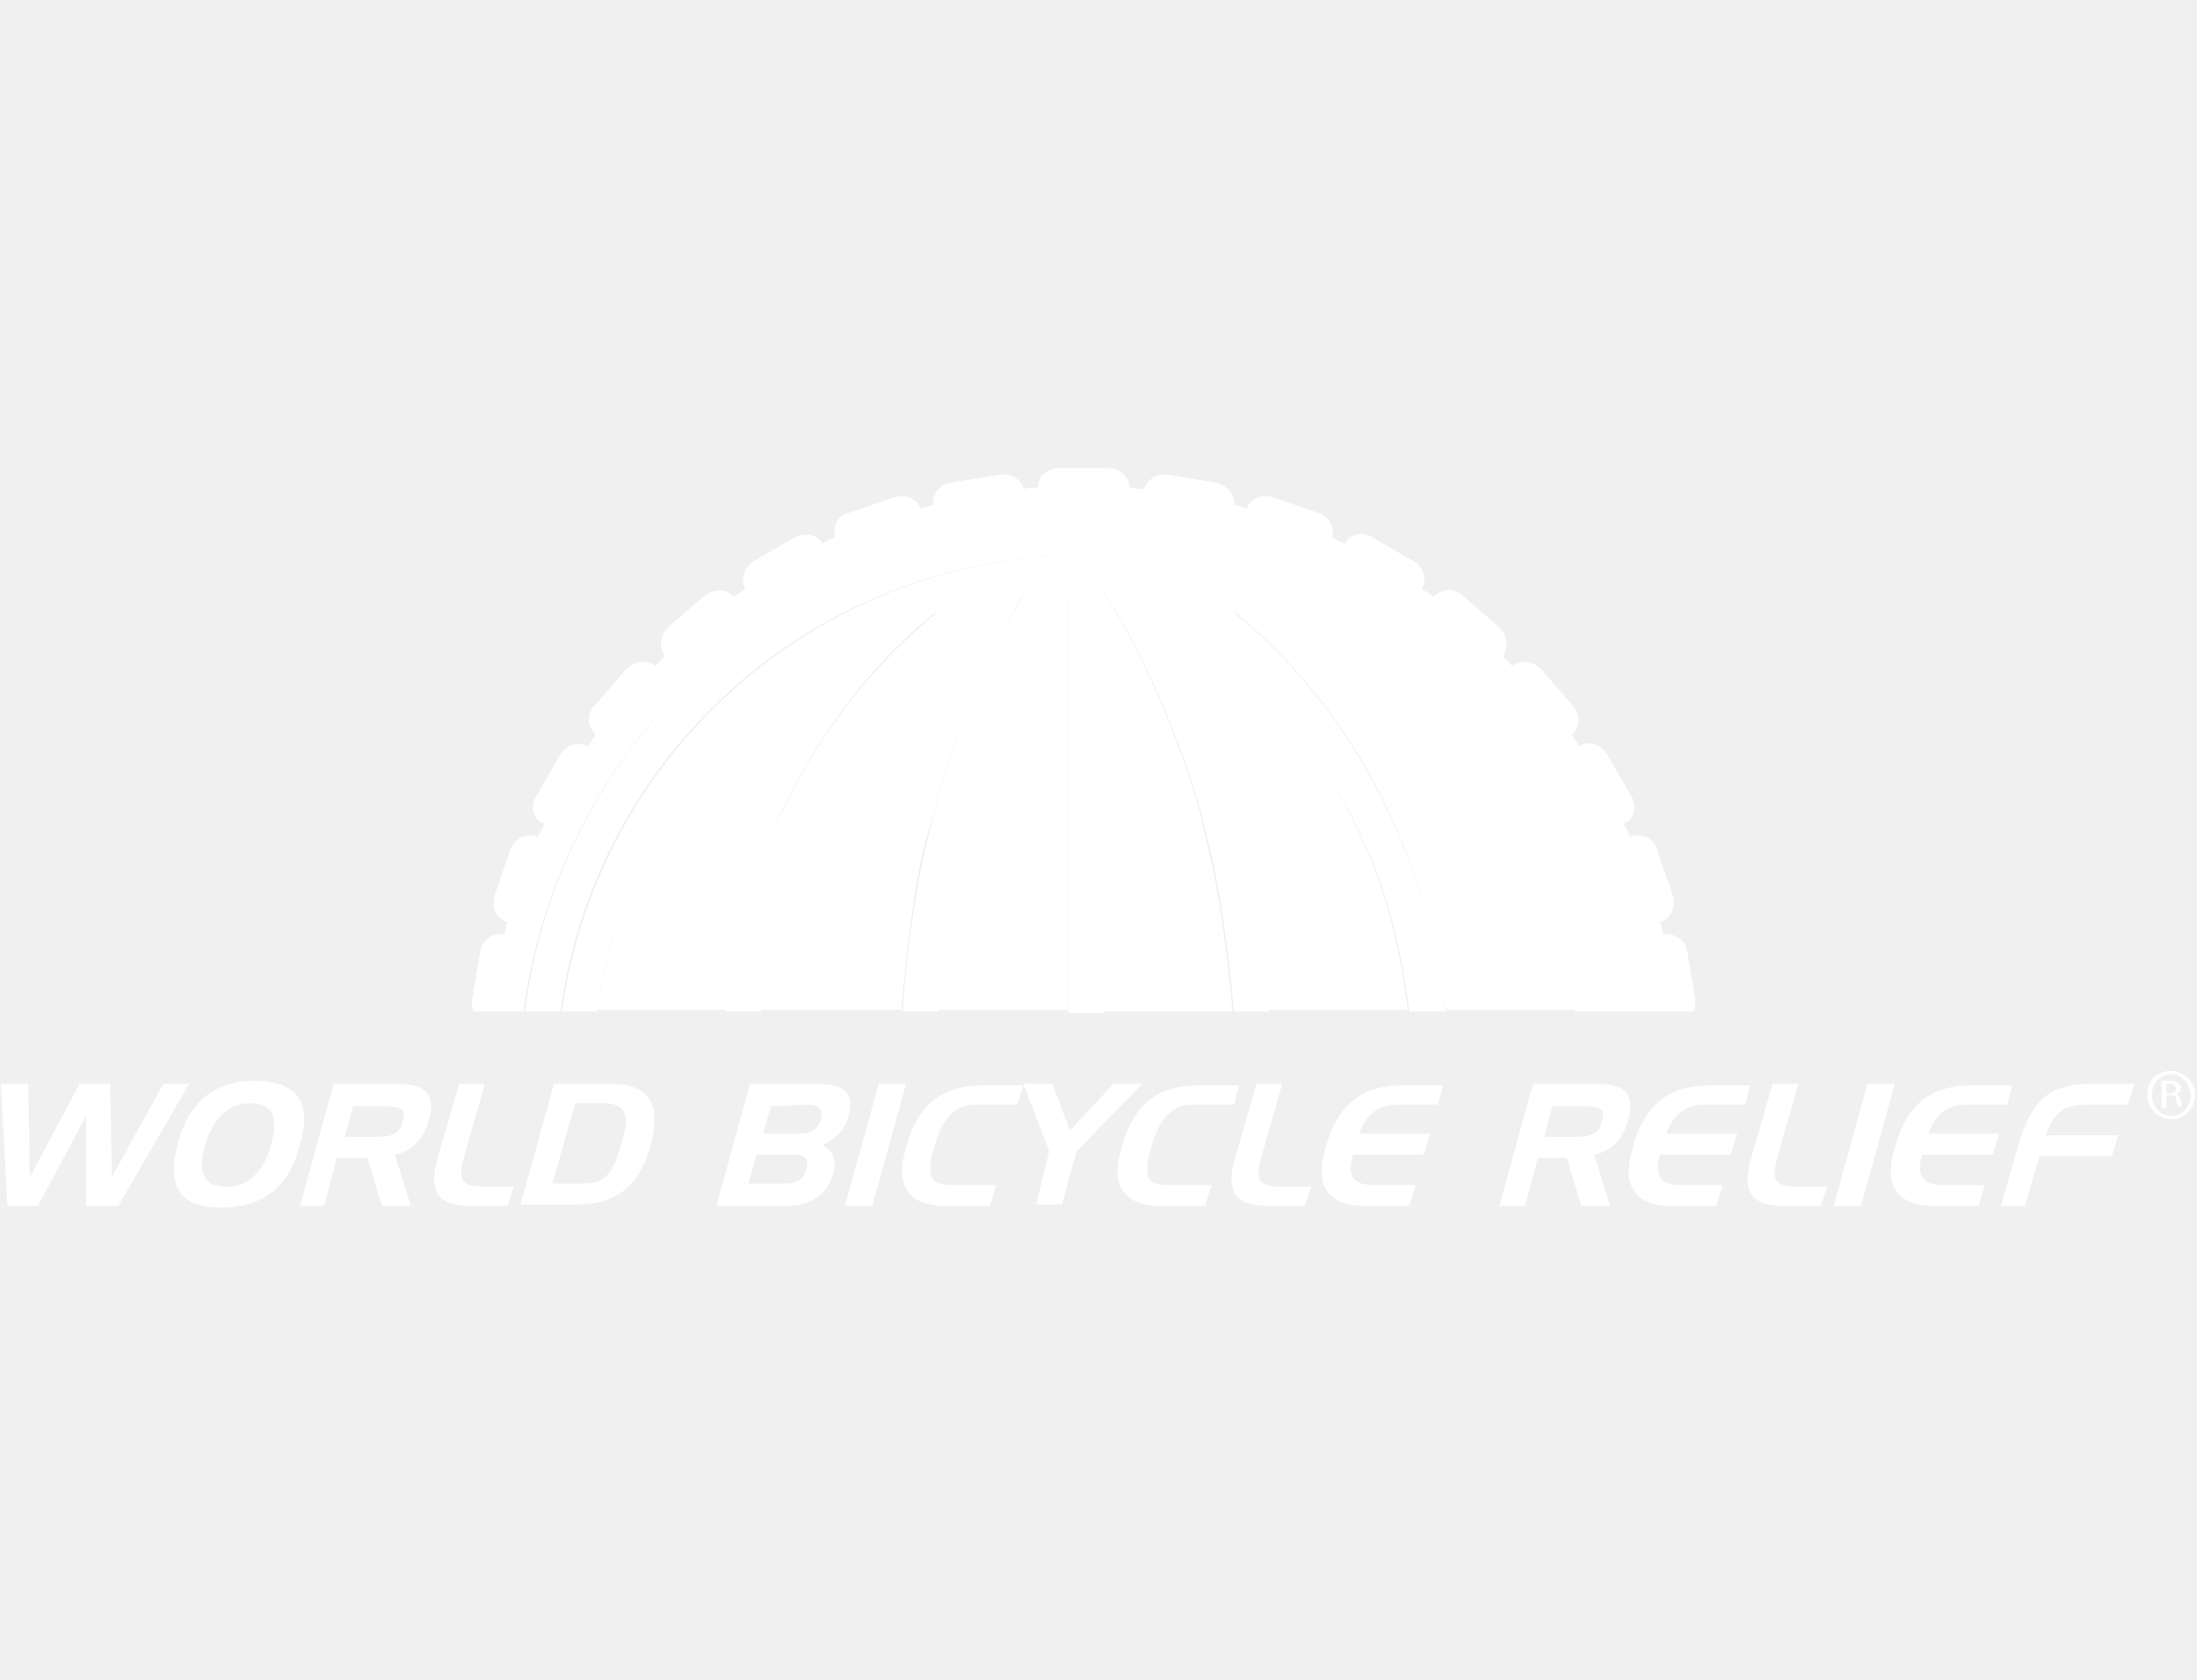
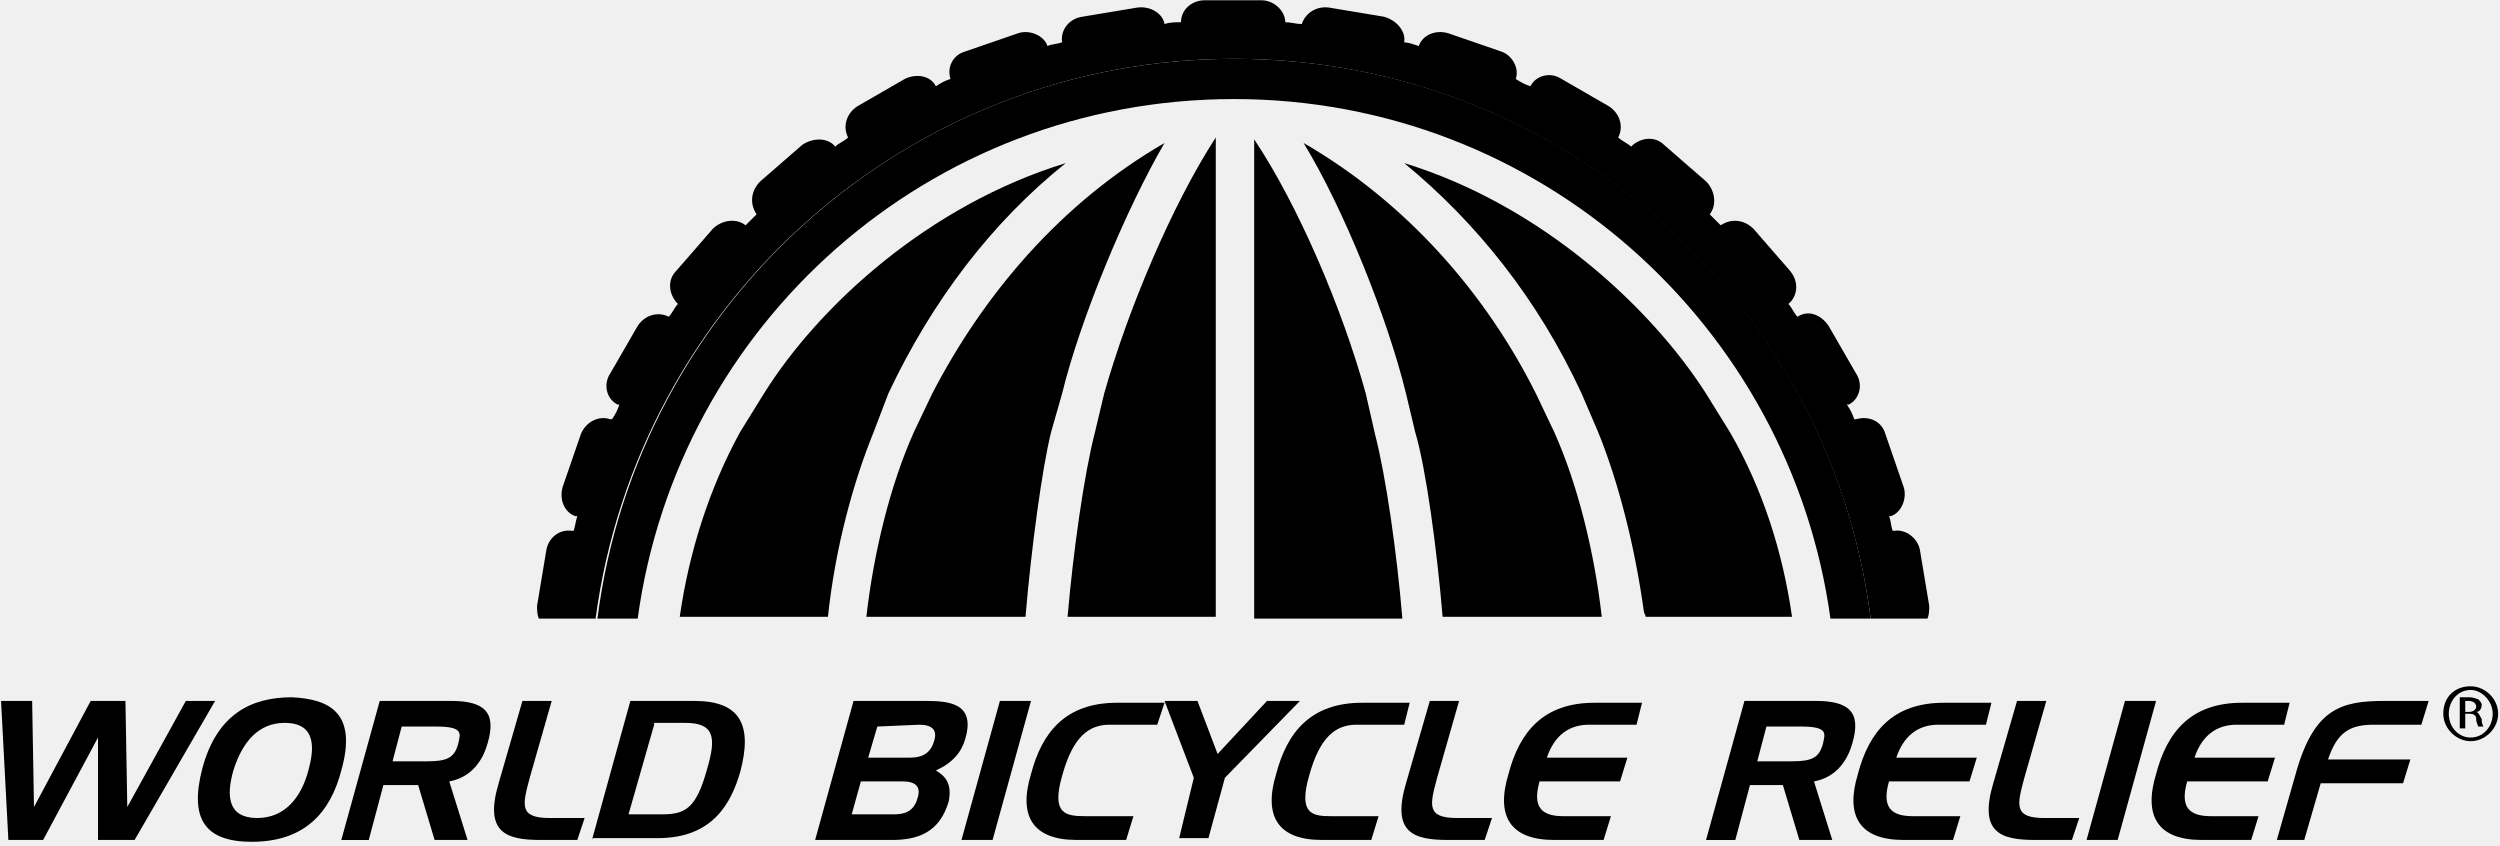
- <svg xmlns="http://www.w3.org/2000/svg" fill="white" width="399" height="305" viewBox="0 0 399 135">
-   <g transform="translate(-1 -2)" fill="white" fill-rule="white">
+ <svg xmlns="http://www.w3.org/2000/svg" width="399" height="135" viewBox="0 0 399 135">
+   <g transform="translate(-1 -2)" fill="none" fill-rule="evenodd">
    <path d="M119.124 71.24l3.796-6.13c8.759-13.723 26.277-30.074 48.175-36.789-11.387 9.343-21.314 21.606-28.321 36.788l-2.628 6.132c-3.212 8.175-6.131 18.686-7.3 29.489h6.424c1.168-10.22 3.796-21.022 7.591-29.49l2.92-6.13c7.883-15.767 20.438-30.365 37.08-40-6.423 10.51-13.43 28.029-16.35 40l-1.46 6.13c-1.46 5.84-3.504 18.979-4.087 29.49h6.423c.876-10.511 2.628-22.774 4.38-29.49l1.46-6.13c3.795-13.723 10.802-30.074 17.81-40.584v76.496h6.423V24.526c7.007 10.51 14.014 26.86 17.81 40.583l1.46 6.132c1.752 6.715 3.504 19.27 4.38 29.489h6.423c-.876-10.511-2.628-23.65-4.38-29.49l-1.46-6.13c-2.92-11.971-9.927-29.49-16.35-40 16.642 9.635 28.905 24.233 37.08 40l2.92 6.13c3.796 8.468 6.423 19.27 7.591 29.49h6.716c0-.292-.292-.584-.292-.876-1.168-10.51-4.088-20.73-7.3-28.613l-2.627-6.132c-7.008-14.89-16.643-27.445-28.322-36.788 21.898 6.715 39.417 22.774 48.176 36.788l3.795 6.132c4.964 9.051 8.175 19.27 9.927 29.489h6.424c-6.424-47.007-46.424-82.92-95.183-82.92-48.759 0-88.759 36.205-95.182 82.92h6.423c1.168-10.22 4.672-20.438 9.635-29.49z" />
-     <path d="M197.956 11.387c52.263 0 95.183 39.124 101.606 89.343h9.051c.292-.584.292-1.46.292-2.044l-1.46-8.759c-.292-2.044-2.336-3.504-4.087-3.212h-.292c-.292-.876-.292-1.751-.584-2.335h.292c1.752-.584 2.627-2.92 2.044-4.672l-2.92-8.467c-.584-2.044-2.628-2.92-4.672-2.336h-.292c-.292-.876-.584-1.46-1.168-2.336h.292c1.752-.876 2.336-3.211 1.168-4.963l-4.38-7.591c-1.167-1.752-3.211-2.628-4.963-1.46-.584-.584-.876-1.46-1.46-2.044 1.46-1.168 1.752-3.504.292-5.256l-5.84-6.715c-1.459-1.46-3.503-1.752-5.255-.584l-1.751-1.752c1.167-1.46.876-3.795-.584-5.255l-6.716-5.84c-1.46-1.46-3.795-1.167-5.255.292-.584-.583-1.46-.875-2.044-1.46.876-1.751.292-3.795-1.46-4.963l-7.591-4.38c-1.752-1.167-4.088-.583-4.964 1.168-.875-.292-1.46-.584-2.335-1.167.584-1.752-.584-3.796-2.336-4.38l-8.467-2.92c-2.044-.584-4.088.292-4.672 2.044-.876-.292-1.752-.584-2.336-.584.292-1.752-1.167-3.504-3.211-4.087l-8.76-1.46c-2.043-.292-3.795.876-4.379 2.627-.876 0-1.752-.292-2.628-.292 0-1.751-1.751-3.503-3.795-3.503h-9.051c-2.044 0-3.796 1.46-3.796 3.503-.876 0-1.752 0-2.628.292-.292-1.751-2.335-2.92-4.38-2.627l-8.758 1.46c-2.044.292-3.504 2.043-3.212 4.087-.876.292-1.752.292-2.336.584-.584-1.752-2.92-2.628-4.671-2.044l-8.468 2.92c-2.043.584-2.92 2.628-2.335 4.38-.876.292-1.46.583-2.336 1.167-.876-1.751-3.212-2.043-4.964-1.167l-7.59 4.38c-1.753 1.167-2.337 3.21-1.46 4.963-.585.584-1.46.876-2.044 1.46-1.168-1.46-3.504-1.46-5.256-.293l-6.715 5.84c-1.46 1.46-1.752 3.504-.584 5.255L120 37.956c-1.46-1.168-3.796-.876-5.255.584l-5.84 6.715c-1.46 1.46-1.168 3.796.292 5.256-.584.584-.876 1.46-1.46 2.044-1.752-.876-3.795-.292-4.963 1.46l-4.38 7.59c-1.168 1.753-.584 4.088 1.168 4.964h.292c-.292.876-.584 1.46-1.168 2.336h-.292c-1.752-.584-3.795.292-4.671 2.336l-2.92 8.467c-.584 2.044.292 4.088 2.044 4.672h.292c-.292.875-.292 1.46-.584 2.335h-.292c-2.044-.292-3.796 1.168-4.088 3.212l-1.46 8.76c0 .583 0 1.459.292 2.043h9.051c6.716-50.511 49.927-89.343 101.898-89.343z" fill="white" fill-rule="nonzero" />
-     <path d="M197.956 11.387c-52.263 0-95.182 39.124-101.606 89.343h6.424c6.423-47.007 46.423-82.92 95.182-82.92 48.76 0 88.76 36.205 95.183 82.92h6.423c-6.423-50.511-49.343-89.343-101.606-89.343z" fill="white" fill-rule="nonzero" />
-     <path d="M177.226 64.818l-1.46 6.13c-1.751 6.716-3.503 19.271-4.38 29.49h23.65V23.942c-7.007 10.803-14.014 27.445-17.81 40.876zm41.752 0c-3.796-13.723-10.803-30.073-17.81-40.584v76.496h23.65c-.876-10.511-2.628-22.774-4.38-29.49l-1.46-6.422zm27.153 0c-7.883-15.767-20.438-30.365-37.08-40 6.423 10.51 13.43 28.029 16.35 40l1.46 6.13c1.752 5.84 3.504 18.979 4.38 29.49h25.401c-1.168-10.219-3.795-21.022-7.59-29.49l-2.92-6.13z" fill="white" fill-rule="nonzero" />
-     <path d="M273.285 64.818c-8.76-13.723-26.278-30.073-48.176-36.789 11.387 9.343 21.314 21.606 28.322 36.789l2.627 6.13c3.212 7.884 5.84 18.103 7.3 28.614 0 .292.292.584.292.876h23.357c-1.46-10.219-4.671-20.438-9.927-29.49l-3.795-6.13zm-102.774 0c2.92-11.971 10.219-29.49 16.35-40-16.642 9.635-28.905 24.233-37.08 40l-2.92 6.13c-3.795 8.468-6.423 19.271-7.59 29.49h25.4c.876-10.511 2.628-23.65 4.088-29.49l1.752-6.13z" fill="white" fill-rule="nonzero" />
-     <path d="M142.774 64.818c7.007-14.891 16.642-27.446 28.32-36.789-21.897 6.716-39.415 22.774-48.174 36.789l-3.796 6.13c-4.963 9.052-8.175 19.271-9.635 29.49h23.65c1.168-11.095 4.087-21.606 7.299-29.49l2.336-6.13z" fill="white" fill-rule="nonzero" />
-     <path fill="white" fill-rule="nonzero" d="M2.336 136.058L1.168 113.869 6.131 113.869 6.423 130.803 15.474 113.869 21.022 113.869 21.314 130.803 30.657 113.869 35.328 113.869 22.482 136.058 16.642 136.058 16.642 119.708 7.883 136.058z" />
-     <path d="M55.474 124.964c-1.751 6.715-5.839 11.386-14.306 11.386-7.591 0-9.927-3.795-7.883-11.678 2.335-8.76 7.883-11.387 14.306-11.387 5.84.292 10.511 2.335 7.883 11.679zm-13.43 7.59c4.38 0 7.007-3.21 8.175-7.59.876-3.212 1.46-7.592-3.796-7.592-4.087 0-6.715 2.92-8.175 7.592-1.168 4.087-.876 7.59 3.796 7.59zm13.43 3.504l6.132-22.19h11.387c5.255 0 7.299 1.752 5.84 6.716-.877 3.212-2.92 5.547-6.132 6.131l2.92 9.343h-5.256l-2.628-8.759H62.19l-2.336 8.76h-4.38zm9.635-18.102l-1.46 5.548h5.548c3.212 0 4.38-.584 4.964-2.92.292-1.46.875-2.628-3.504-2.628h-5.548zm28.03 18.102h-5.84c-5.547 0-9.05-1.167-6.715-9.05l3.796-13.14h4.671l-3.504 12.263c-1.167 4.38-1.751 6.424 3.212 6.424h5.548l-1.168 3.503zm2.335 0l6.132-22.19h10.219c7.3 0 9.343 3.796 7.3 11.387-1.46 4.964-4.38 10.511-13.14 10.511h-10.51v.292zm9.927-18.394l-4.087 14.307h5.255c3.796 0 5.548-.876 7.3-7.3 1.46-4.963 1.167-7.299-3.504-7.299h-4.964v.292zm25.694 18.394l6.131-22.19h11.387c3.796 0 8.175.293 6.423 6.132-.583 2.044-2.043 3.796-4.671 4.964 1.46.875 2.628 2.043 2.044 4.963-1.46 4.964-4.964 6.131-9.051 6.131h-12.263zm9.927-18.102l-1.46 4.964h6.715c1.752 0 3.212-.584 3.796-2.628.584-1.752-.292-2.628-2.336-2.628l-6.715.292zm-4.088 14.015h6.716c1.46 0 3.211-.292 3.795-2.628.584-1.752-.292-2.628-2.336-2.628h-6.715l-1.46 5.256z" fill="white" fill-rule="nonzero" />
-     <path fill="white" fill-rule="nonzero" d="M165.547 113.869L159.416 136.058 154.453 136.058 160.584 113.869z" />
-     <path d="M185.693 117.664h-7.59c-3.212 0-5.84 1.752-7.592 8.175-1.752 6.132.584 6.424 3.796 6.424h7.59l-1.167 3.795h-7.883c-7.008 0-9.343-3.795-7.3-10.51 1.752-6.716 5.548-11.387 13.723-11.387h7.591l-1.168 3.503z" fill="white" fill-rule="nonzero" />
-     <path fill="white" fill-rule="nonzero" d="M191.533 126.131L186.861 113.869 192.117 113.869 195.328 122.336 203.212 113.869 208.467 113.869 196.496 126.131 193.869 135.766 189.197 135.766z" />
-     <path d="M225.11 117.664h-7.592c-3.211 0-5.84 1.752-7.591 8.175-1.752 6.132.584 6.424 3.504 6.424h7.59l-1.167 3.795h-7.883c-7.007 0-9.343-3.795-7.3-10.51 1.752-6.716 5.548-11.387 13.723-11.387h7.591l-.876 3.503zm12.846 18.394h-5.84c-5.547 0-9.05-1.167-6.715-9.05l3.796-13.14h4.672l-3.504 12.263c-1.168 4.38-1.752 6.424 3.212 6.424h5.547l-1.168 3.503zm24.234-18.394h-7.591c-3.212 0-5.548 1.752-6.716 5.256h12.847l-1.168 3.795h-12.847c-1.168 4.088.292 5.548 3.796 5.548h7.591l-1.168 3.795h-7.883c-7.007 0-9.343-3.795-7.3-10.51 1.753-6.716 5.548-11.387 13.723-11.387h7.592l-.876 3.503zm11.095 18.394l6.131-22.19h11.387c5.255 0 7.3 1.752 5.84 6.716-.877 3.212-2.92 5.547-6.132 6.131l2.92 9.343h-5.256l-2.628-8.759h-5.255l-2.336 8.76h-4.671zm9.635-18.102l-1.46 5.548h5.547c3.212 0 4.38-.584 4.964-2.92.292-1.46.876-2.628-3.504-2.628h-5.547zm35.036-.292h-7.591c-3.212 0-5.547 1.752-6.715 5.256h12.846l-1.168 3.795h-12.846c-1.168 4.088.292 5.548 3.795 5.548h7.592l-1.168 3.795h-7.883c-7.008 0-9.344-3.795-7.3-10.51 1.752-6.716 5.548-11.387 13.723-11.387h7.591l-.876 3.503zm13.723 18.394h-5.84c-5.547 0-9.05-1.167-6.715-9.05l3.796-13.14h4.671l-3.503 12.263c-1.168 4.38-1.752 6.424 3.211 6.424h5.548l-1.168 3.503z" fill="white" fill-rule="nonzero" />
-     <path fill="white" fill-rule="nonzero" d="M345.109 113.869L338.978 136.058 334.015 136.058 340.146 113.869z" />
-     <path d="M365.547 117.664h-7.59c-3.212 0-5.548 1.752-6.716 5.256h12.847l-1.168 3.795h-12.847c-1.168 4.088.292 5.548 3.796 5.548h7.59l-1.167 3.795h-7.883c-7.008 0-9.343-3.795-7.3-10.51 1.752-6.716 5.548-11.387 13.723-11.387h7.591l-.876 3.503zm-1.167 18.394l2.92-10.219c2.919-10.803 7.299-11.97 14.306-11.97h7.007l-1.168 3.795h-7.591c-3.796 0-5.84 1.168-7.3 5.548h13.14l-1.168 3.795h-13.14l-2.627 9.051h-4.38zm30.948-24.525c2.336 0 4.38 2.044 4.38 4.38 0 2.335-2.044 4.379-4.38 4.379-2.335 0-4.38-2.044-4.38-4.38 0-2.627 1.753-4.38 4.38-4.38zm0 .584c-2.043 0-3.503 1.752-3.503 3.795 0 2.044 1.46 3.796 3.503 3.796 2.044 0 3.504-1.752 3.504-3.796 0-2.043-1.752-3.795-3.504-3.795zm-.875 6.131h-.876v-4.963h1.46c.875 0 1.167.292 1.46.292.291.292.583.584.583.876 0 .583-.292 1.167-.876 1.167.292 0 .584.584.876 1.168 0 .876.292 1.168.292 1.168h-.876c0-.292-.292-.584-.292-1.168s-.292-.876-1.168-.876h-.583v2.336zm0-2.628h.583c.584 0 1.168-.292 1.168-.875 0-.292-.292-.876-1.168-.876h-.583v1.751z" fill="white" fill-rule="nonzero" />
+     <path d="M197.956 11.387c52.263 0 95.183 39.124 101.606 89.343h9.051c.292-.584.292-1.46.292-2.044l-1.46-8.759c-.292-2.044-2.336-3.504-4.087-3.212h-.292c-.292-.876-.292-1.751-.584-2.335h.292c1.752-.584 2.627-2.92 2.044-4.672l-2.92-8.467c-.584-2.044-2.628-2.92-4.672-2.336h-.292c-.292-.876-.584-1.46-1.168-2.336h.292c1.752-.876 2.336-3.211 1.168-4.963l-4.38-7.591c-1.167-1.752-3.211-2.628-4.963-1.46-.584-.584-.876-1.46-1.46-2.044 1.46-1.168 1.752-3.504.292-5.256l-5.84-6.715c-1.459-1.46-3.503-1.752-5.255-.584l-1.751-1.752c1.167-1.46.876-3.795-.584-5.255l-6.716-5.84c-1.46-1.46-3.795-1.167-5.255.292-.584-.583-1.46-.875-2.044-1.46.876-1.751.292-3.795-1.46-4.963l-7.591-4.38c-1.752-1.167-4.088-.583-4.964 1.168-.875-.292-1.46-.584-2.335-1.167.584-1.752-.584-3.796-2.336-4.38l-8.467-2.92c-2.044-.584-4.088.292-4.672 2.044-.876-.292-1.752-.584-2.336-.584.292-1.752-1.167-3.504-3.211-4.087l-8.76-1.46c-2.043-.292-3.795.876-4.379 2.627-.876 0-1.752-.292-2.628-.292 0-1.751-1.751-3.503-3.795-3.503h-9.051c-2.044 0-3.796 1.46-3.796 3.503-.876 0-1.752 0-2.628.292-.292-1.751-2.335-2.92-4.38-2.627l-8.758 1.46c-2.044.292-3.504 2.043-3.212 4.087-.876.292-1.752.292-2.336.584-.584-1.752-2.92-2.628-4.671-2.044l-8.468 2.92c-2.043.584-2.92 2.628-2.335 4.38-.876.292-1.46.583-2.336 1.167-.876-1.751-3.212-2.043-4.964-1.167l-7.59 4.38c-1.753 1.167-2.337 3.21-1.46 4.963-.585.584-1.46.876-2.044 1.46-1.168-1.46-3.504-1.46-5.256-.293l-6.715 5.84c-1.46 1.46-1.752 3.504-.584 5.255L120 37.956c-1.46-1.168-3.796-.876-5.255.584l-5.84 6.715c-1.46 1.46-1.168 3.796.292 5.256-.584.584-.876 1.46-1.46 2.044-1.752-.876-3.795-.292-4.963 1.46l-4.38 7.59c-1.168 1.753-.584 4.088 1.168 4.964h.292c-.292.876-.584 1.46-1.168 2.336h-.292c-1.752-.584-3.795.292-4.671 2.336l-2.92 8.467c-.584 2.044.292 4.088 2.044 4.672h.292c-.292.875-.292 1.46-.584 2.335h-.292c-2.044-.292-3.796 1.168-4.088 3.212l-1.46 8.76c0 .583 0 1.459.292 2.043h9.051c6.716-50.511 49.927-89.343 101.898-89.343z" fill="#000" fill-rule="nonzero" />
+     <path d="M197.956 11.387c-52.263 0-95.182 39.124-101.606 89.343h6.424c6.423-47.007 46.423-82.92 95.182-82.92 48.76 0 88.76 36.205 95.183 82.92h6.423c-6.423-50.511-49.343-89.343-101.606-89.343z" fill="#000" fill-rule="nonzero" />
+     <path d="M177.226 64.818l-1.46 6.13c-1.751 6.716-3.503 19.271-4.38 29.49h23.65V23.942c-7.007 10.803-14.014 27.445-17.81 40.876zm41.752 0c-3.796-13.723-10.803-30.073-17.81-40.584v76.496h23.65c-.876-10.511-2.628-22.774-4.38-29.49l-1.46-6.422zm27.153 0c-7.883-15.767-20.438-30.365-37.08-40 6.423 10.51 13.43 28.029 16.35 40l1.46 6.13c1.752 5.84 3.504 18.979 4.38 29.49h25.401c-1.168-10.219-3.795-21.022-7.59-29.49l-2.92-6.13z" fill="#000" fill-rule="nonzero" />
+     <path d="M273.285 64.818c-8.76-13.723-26.278-30.073-48.176-36.789 11.387 9.343 21.314 21.606 28.322 36.789l2.627 6.13c3.212 7.884 5.84 18.103 7.3 28.614 0 .292.292.584.292.876h23.357c-1.46-10.219-4.671-20.438-9.927-29.49l-3.795-6.13zm-102.774 0c2.92-11.971 10.219-29.49 16.35-40-16.642 9.635-28.905 24.233-37.08 40l-2.92 6.13c-3.795 8.468-6.423 19.271-7.59 29.49h25.4c.876-10.511 2.628-23.65 4.088-29.49l1.752-6.13z" fill="#000" fill-rule="nonzero" />
+     <path d="M142.774 64.818c7.007-14.891 16.642-27.446 28.32-36.789-21.897 6.716-39.415 22.774-48.174 36.789l-3.796 6.13c-4.963 9.052-8.175 19.271-9.635 29.49h23.65c1.168-11.095 4.087-21.606 7.299-29.49l2.336-6.13z" fill="#000" fill-rule="nonzero" />
+     <path fill="#000" fill-rule="nonzero" d="M2.336 136.058L1.168 113.869 6.131 113.869 6.423 130.803 15.474 113.869 21.022 113.869 21.314 130.803 30.657 113.869 35.328 113.869 22.482 136.058 16.642 136.058 16.642 119.708 7.883 136.058z" />
+     <path d="M55.474 124.964c-1.751 6.715-5.839 11.386-14.306 11.386-7.591 0-9.927-3.795-7.883-11.678 2.335-8.76 7.883-11.387 14.306-11.387 5.84.292 10.511 2.335 7.883 11.679zm-13.43 7.59c4.38 0 7.007-3.21 8.175-7.59.876-3.212 1.46-7.592-3.796-7.592-4.087 0-6.715 2.92-8.175 7.592-1.168 4.087-.876 7.59 3.796 7.59zm13.43 3.504l6.132-22.19h11.387c5.255 0 7.299 1.752 5.84 6.716-.877 3.212-2.92 5.547-6.132 6.131l2.92 9.343h-5.256l-2.628-8.759H62.19l-2.336 8.76h-4.38zm9.635-18.102l-1.46 5.548h5.548c3.212 0 4.38-.584 4.964-2.92.292-1.46.875-2.628-3.504-2.628h-5.548zm28.03 18.102h-5.84c-5.547 0-9.05-1.167-6.715-9.05l3.796-13.14h4.671l-3.504 12.263c-1.167 4.38-1.751 6.424 3.212 6.424h5.548l-1.168 3.503zm2.335 0l6.132-22.19h10.219c7.3 0 9.343 3.796 7.3 11.387-1.46 4.964-4.38 10.511-13.14 10.511h-10.51v.292zm9.927-18.394l-4.087 14.307h5.255c3.796 0 5.548-.876 7.3-7.3 1.46-4.963 1.167-7.299-3.504-7.299h-4.964v.292zm25.694 18.394l6.131-22.19h11.387c3.796 0 8.175.293 6.423 6.132-.583 2.044-2.043 3.796-4.671 4.964 1.46.875 2.628 2.043 2.044 4.963-1.46 4.964-4.964 6.131-9.051 6.131h-12.263zm9.927-18.102l-1.46 4.964h6.715c1.752 0 3.212-.584 3.796-2.628.584-1.752-.292-2.628-2.336-2.628l-6.715.292zm-4.088 14.015h6.716c1.46 0 3.211-.292 3.795-2.628.584-1.752-.292-2.628-2.336-2.628h-6.715l-1.46 5.256z" fill="#000" fill-rule="nonzero" />
+     <path fill="#000" fill-rule="nonzero" d="M165.547 113.869L159.416 136.058 154.453 136.058 160.584 113.869z" />
+     <path d="M185.693 117.664h-7.59c-3.212 0-5.84 1.752-7.592 8.175-1.752 6.132.584 6.424 3.796 6.424h7.59l-1.167 3.795h-7.883c-7.008 0-9.343-3.795-7.3-10.51 1.752-6.716 5.548-11.387 13.723-11.387h7.591l-1.168 3.503z" fill="#000" fill-rule="nonzero" />
+     <path fill="#000" fill-rule="nonzero" d="M191.533 126.131L186.861 113.869 192.117 113.869 195.328 122.336 203.212 113.869 208.467 113.869 196.496 126.131 193.869 135.766 189.197 135.766z" />
+     <path d="M225.11 117.664h-7.592c-3.211 0-5.84 1.752-7.591 8.175-1.752 6.132.584 6.424 3.504 6.424h7.59l-1.167 3.795h-7.883c-7.007 0-9.343-3.795-7.3-10.51 1.752-6.716 5.548-11.387 13.723-11.387h7.591l-.876 3.503zm12.846 18.394h-5.84c-5.547 0-9.05-1.167-6.715-9.05l3.796-13.14h4.672l-3.504 12.263c-1.168 4.38-1.752 6.424 3.212 6.424h5.547l-1.168 3.503zm24.234-18.394h-7.591c-3.212 0-5.548 1.752-6.716 5.256h12.847l-1.168 3.795h-12.847c-1.168 4.088.292 5.548 3.796 5.548h7.591l-1.168 3.795h-7.883c-7.007 0-9.343-3.795-7.3-10.51 1.753-6.716 5.548-11.387 13.723-11.387h7.592l-.876 3.503zm11.095 18.394l6.131-22.19h11.387c5.255 0 7.3 1.752 5.84 6.716-.877 3.212-2.92 5.547-6.132 6.131l2.92 9.343h-5.256l-2.628-8.759h-5.255l-2.336 8.76h-4.671zm9.635-18.102l-1.46 5.548h5.547c3.212 0 4.38-.584 4.964-2.92.292-1.46.876-2.628-3.504-2.628h-5.547zm35.036-.292h-7.591c-3.212 0-5.547 1.752-6.715 5.256h12.846l-1.168 3.795h-12.846c-1.168 4.088.292 5.548 3.795 5.548h7.592l-1.168 3.795h-7.883c-7.008 0-9.344-3.795-7.3-10.51 1.752-6.716 5.548-11.387 13.723-11.387h7.591l-.876 3.503zm13.723 18.394h-5.84c-5.547 0-9.05-1.167-6.715-9.05l3.796-13.14h4.671l-3.503 12.263c-1.168 4.38-1.752 6.424 3.211 6.424h5.548l-1.168 3.503z" fill="#000" fill-rule="nonzero" />
+     <path fill="#000" fill-rule="nonzero" d="M345.109 113.869L338.978 136.058 334.015 136.058 340.146 113.869z" />
+     <path d="M365.547 117.664h-7.59c-3.212 0-5.548 1.752-6.716 5.256h12.847l-1.168 3.795h-12.847c-1.168 4.088.292 5.548 3.796 5.548h7.59l-1.167 3.795h-7.883c-7.008 0-9.343-3.795-7.3-10.51 1.752-6.716 5.548-11.387 13.723-11.387h7.591l-.876 3.503zm-1.167 18.394l2.92-10.219c2.919-10.803 7.299-11.97 14.306-11.97h7.007l-1.168 3.795h-7.591c-3.796 0-5.84 1.168-7.3 5.548h13.14l-1.168 3.795h-13.14l-2.627 9.051h-4.38zm30.948-24.525c2.336 0 4.38 2.044 4.38 4.38 0 2.335-2.044 4.379-4.38 4.379-2.335 0-4.38-2.044-4.38-4.38 0-2.627 1.753-4.38 4.38-4.38zm0 .584c-2.043 0-3.503 1.752-3.503 3.795 0 2.044 1.46 3.796 3.503 3.796 2.044 0 3.504-1.752 3.504-3.796 0-2.043-1.752-3.795-3.504-3.795zm-.875 6.131h-.876v-4.963h1.46c.875 0 1.167.292 1.46.292.291.292.583.584.583.876 0 .583-.292 1.167-.876 1.167.292 0 .584.584.876 1.168 0 .876.292 1.168.292 1.168h-.876c0-.292-.292-.584-.292-1.168s-.292-.876-1.168-.876h-.583v2.336zm0-2.628h.583c.584 0 1.168-.292 1.168-.875 0-.292-.292-.876-1.168-.876h-.583v1.751z" fill="#000" fill-rule="nonzero" />
  </g>
</svg>
